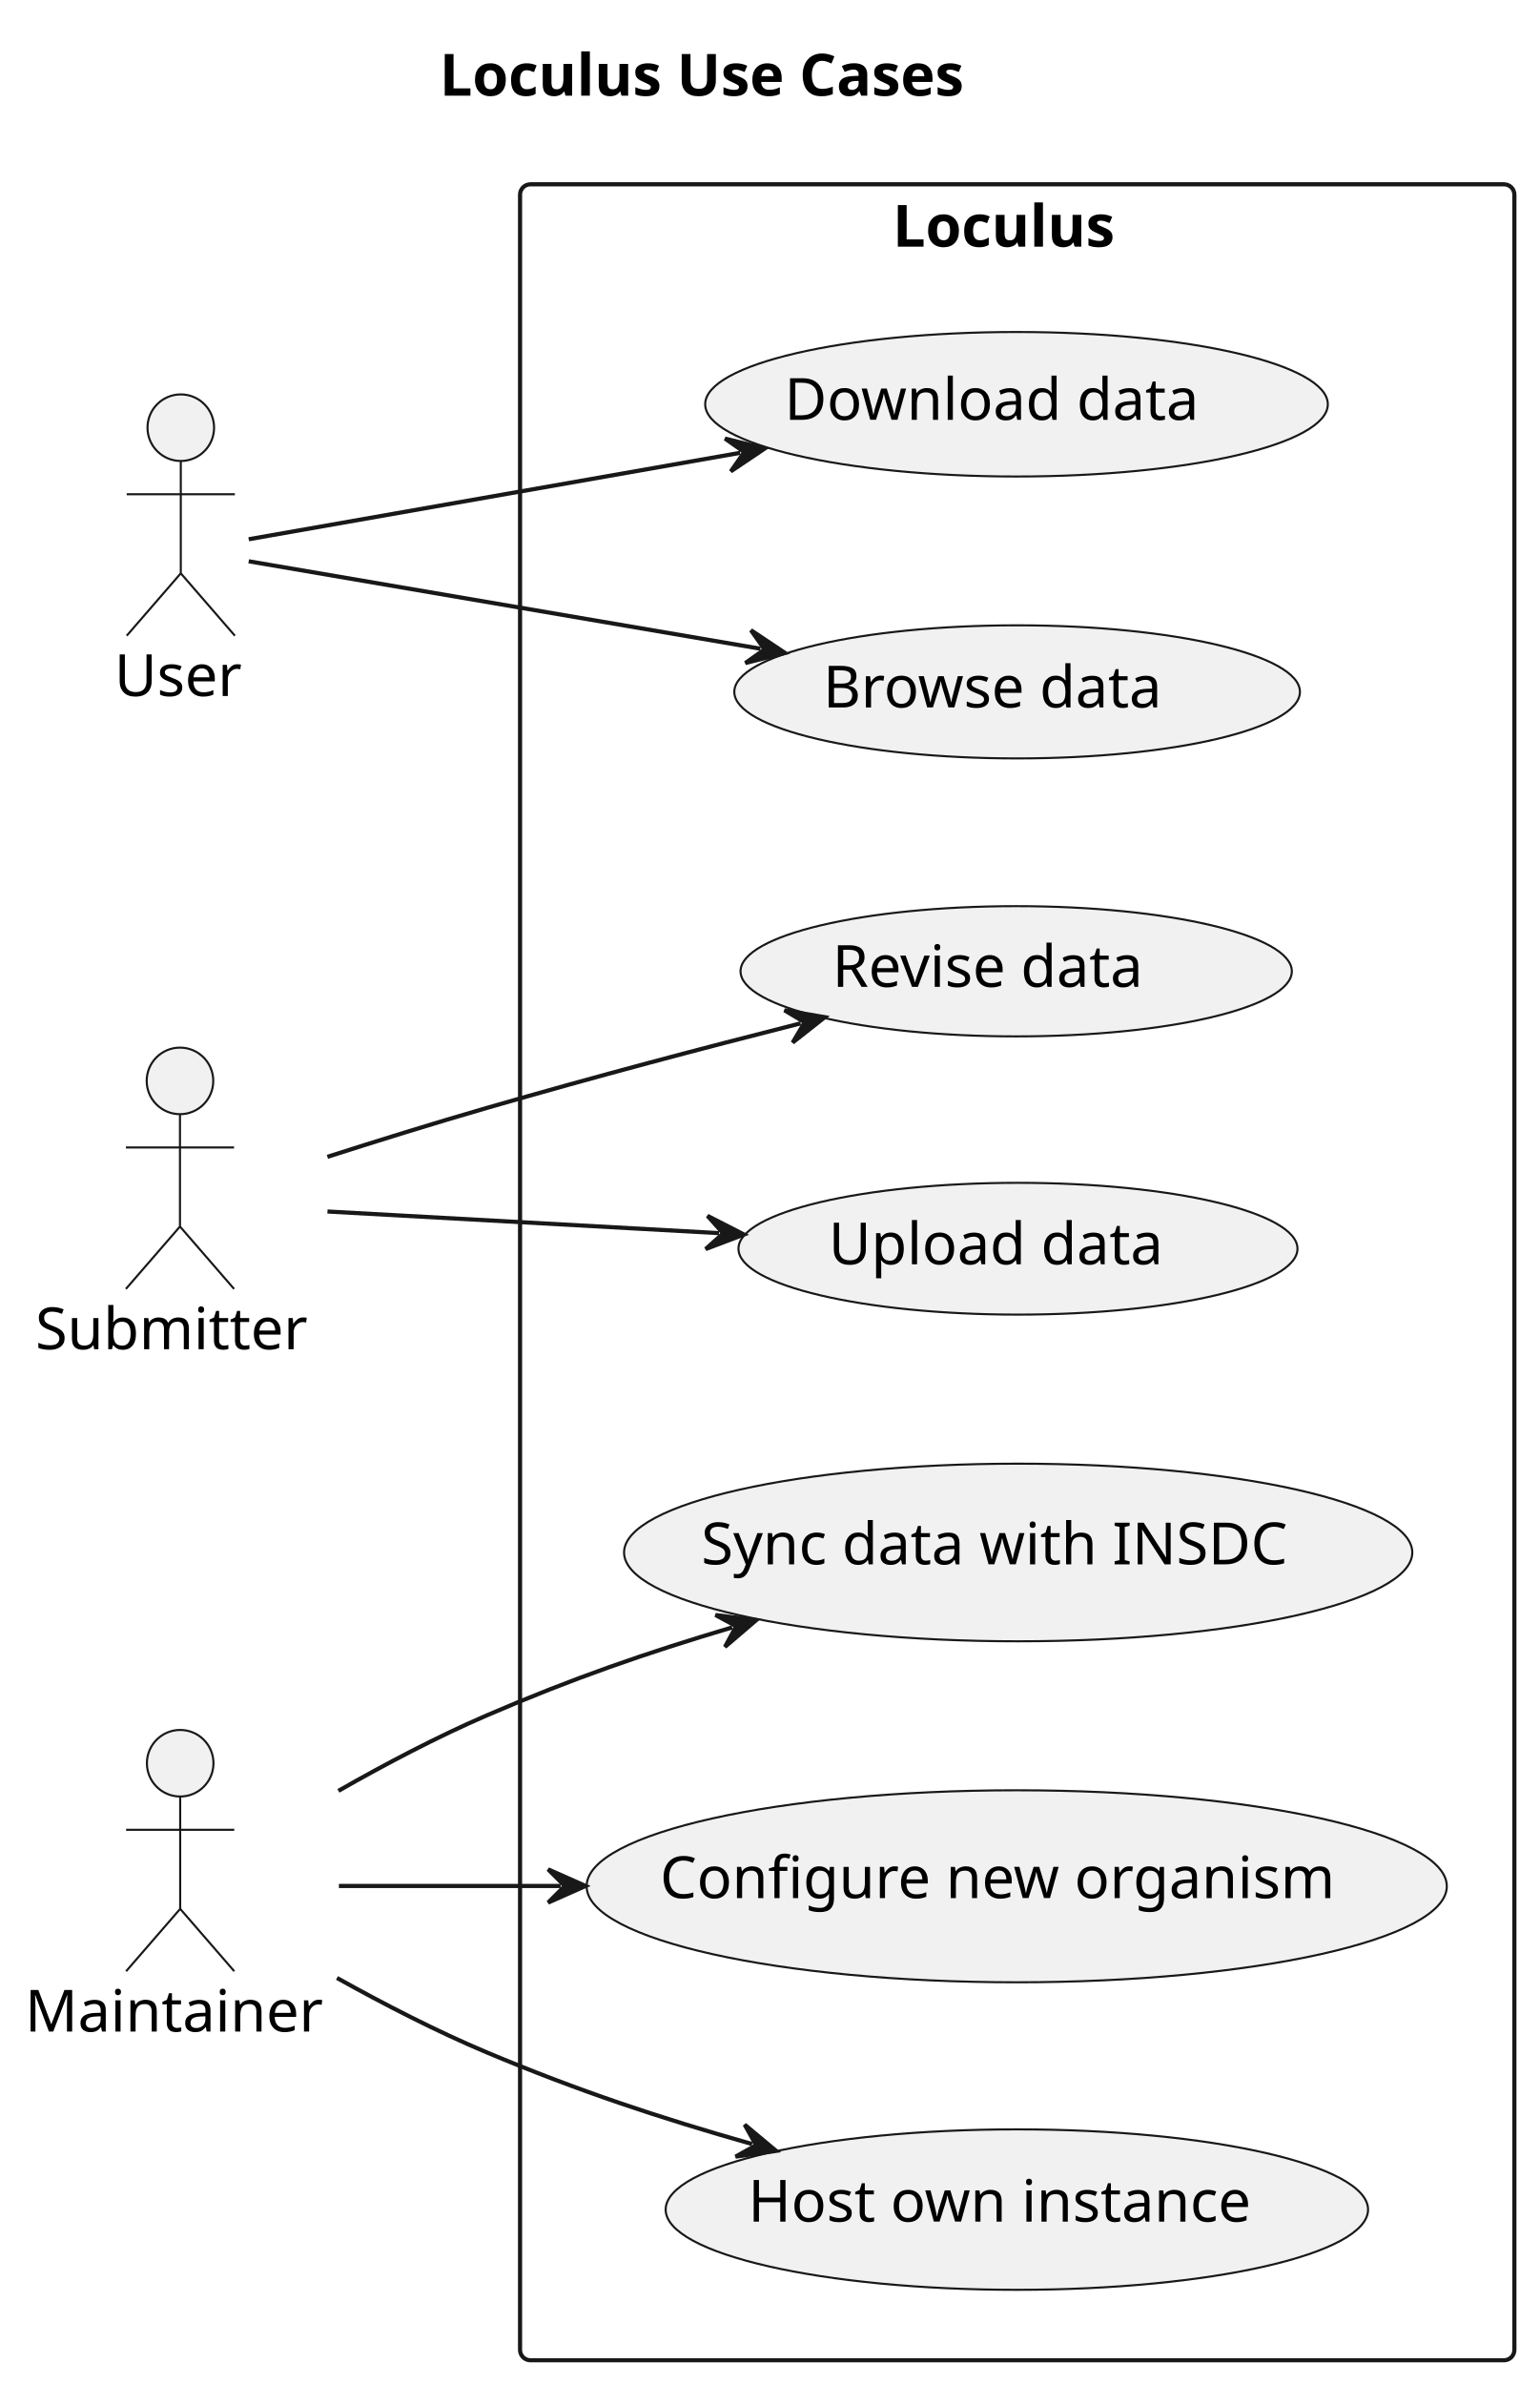
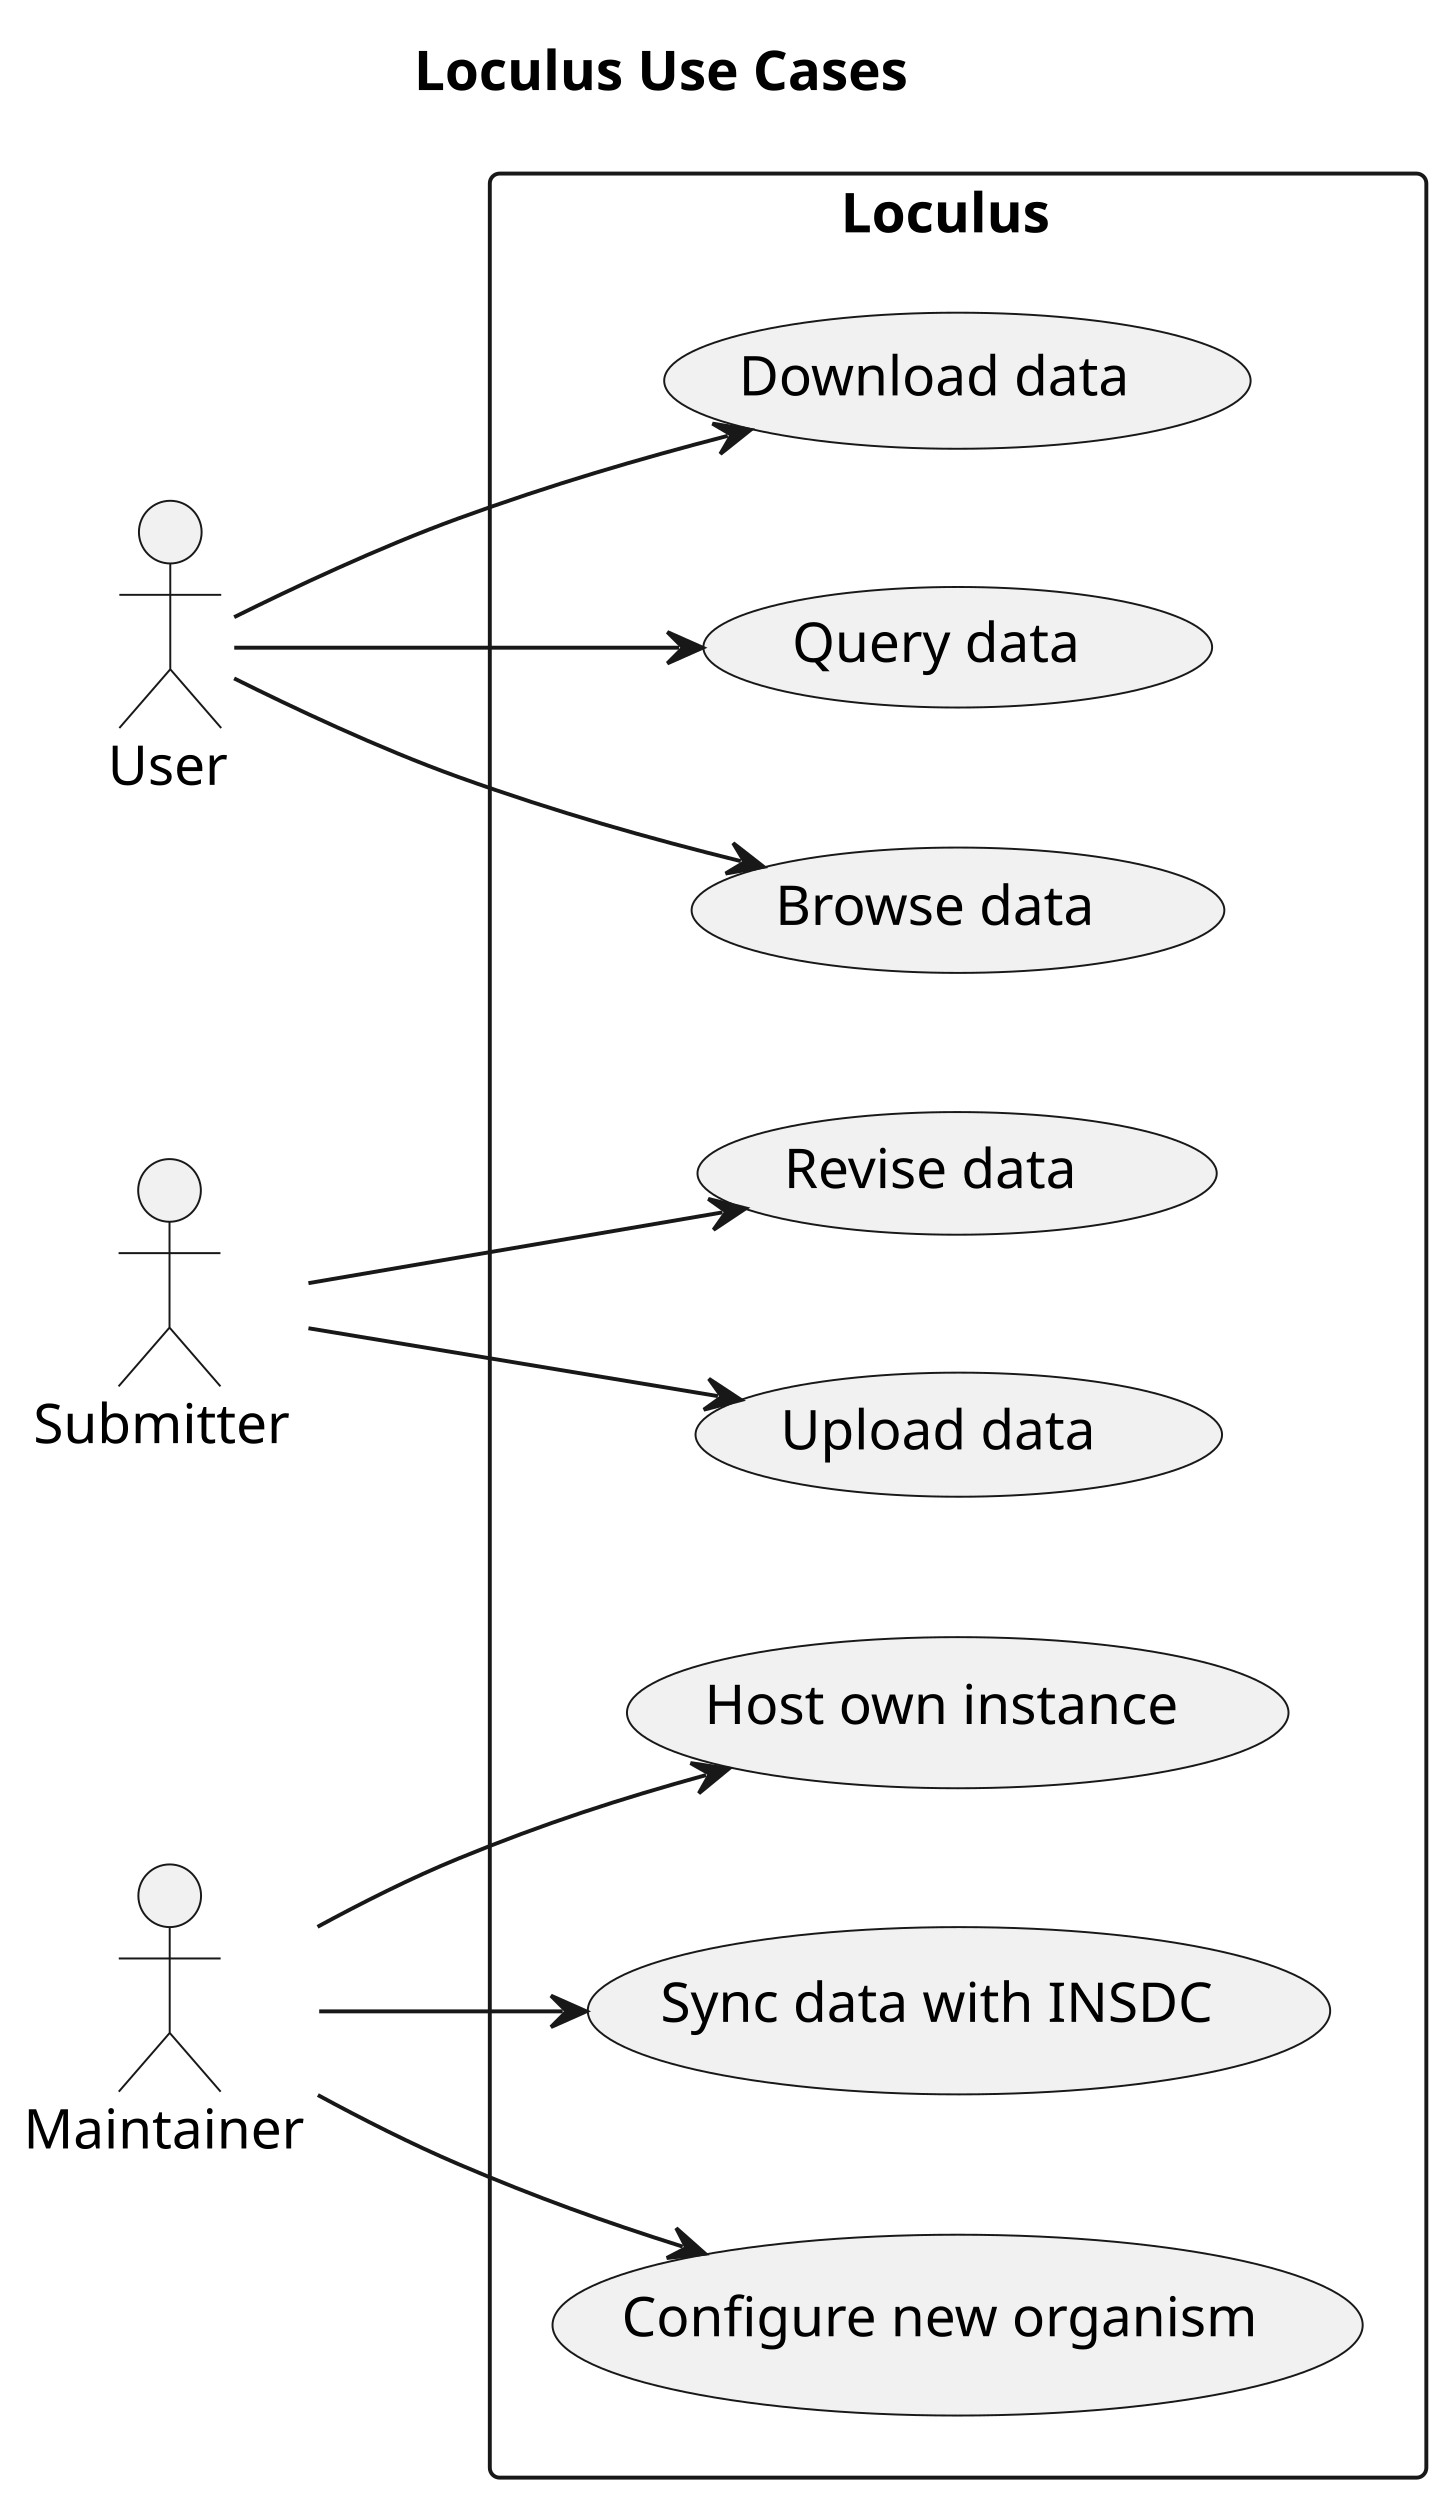
- <svg xmlns="http://www.w3.org/2000/svg" contentStyleType="text/css" height="573px" preserveAspectRatio="none" style="width:370px;height:573px;background:#FFFFFF;" version="1.1" viewBox="0 0 370 573" width="370px" zoomAndPan="magnify">
+ <svg xmlns="http://www.w3.org/2000/svg" contentStyleType="text/css" height="638px" preserveAspectRatio="none" style="width:370px;height:638px;background:#FFFFFF;" version="1.1" viewBox="0 0 370 638" width="370px" zoomAndPan="magnify">
  <defs />
  <g>
    <text fill="#000000" font-family="sans-serif" font-size="14" font-weight="bold" lengthAdjust="spacing" textLength="144.731" x="105.635" y="22.995">Loculus Use Cases</text>
    <g id="cluster_Loculus">
-       <rect fill="none" height="523" rx="2.5" ry="2.5" style="stroke:#181818;stroke-width:1.0;" width="239" x="125" y="44.297" />
+       <rect fill="none" height="588" rx="2.5" ry="2.5" style="stroke:#181818;stroke-width:1.0;" width="239" x="125" y="44.297" />
      <text fill="#000000" font-family="sans-serif" font-size="14" font-weight="bold" lengthAdjust="spacing" textLength="59.903" x="214.548" y="59.292">Loculus</text>
    </g>
    <g id="elem_upload">
-       <ellipse cx="244.682" cy="300.133" fill="#F1F1F1" rx="67.182" ry="15.836" style="stroke:#181818;stroke-width:0.5;" />
-       <text fill="#000000" font-family="sans-serif" font-size="14" lengthAdjust="spacing" textLength="85.039" x="199.162" y="303.881">Upload data</text>
+       <ellipse cx="244.682" cy="366.133" fill="#F1F1F1" rx="67.182" ry="15.836" style="stroke:#181818;stroke-width:0.5;" />
+       <text fill="#000000" font-family="sans-serif" font-size="14" lengthAdjust="spacing" textLength="85.039" x="199.162" y="369.881">Upload data</text>
    </g>
    <g id="elem_revise">
-       <ellipse cx="244.255" cy="233.448" fill="#F1F1F1" rx="66.255" ry="15.651" style="stroke:#181818;stroke-width:0.5;" />
-       <text fill="#000000" font-family="sans-serif" font-size="14" lengthAdjust="spacing" textLength="82.407" x="200.052" y="237.196">Revise data</text>
+       <ellipse cx="244.255" cy="299.448" fill="#F1F1F1" rx="66.255" ry="15.651" style="stroke:#181818;stroke-width:0.5;" />
+       <text fill="#000000" font-family="sans-serif" font-size="14" lengthAdjust="spacing" textLength="82.407" x="200.052" y="303.195">Revise data</text>
    </g>
    <g id="elem_browse">
-       <ellipse cx="244.477" cy="166.292" fill="#F1F1F1" rx="67.977" ry="15.995" style="stroke:#181818;stroke-width:0.5;" />
-       <text fill="#000000" font-family="sans-serif" font-size="14" lengthAdjust="spacing" textLength="87.268" x="197.843" y="170.04">Browse data</text>
+       <ellipse cx="244.477" cy="232.292" fill="#F1F1F1" rx="67.977" ry="15.995" style="stroke:#181818;stroke-width:0.5;" />
+       <text fill="#000000" font-family="sans-serif" font-size="14" lengthAdjust="spacing" textLength="87.268" x="197.843" y="236.04">Browse data</text>
    </g>
    <g id="elem_download">
      <ellipse cx="244.329" cy="97.163" fill="#F1F1F1" rx="74.829" ry="17.366" style="stroke:#181818;stroke-width:0.5;" />
      <text fill="#000000" font-family="sans-serif" font-size="14" lengthAdjust="spacing" textLength="105.574" x="188.542" y="100.91">Download data</text>
    </g>
+     <g id="elem_query">
+       <ellipse cx="244.416" cy="165.18" fill="#F1F1F1" rx="64.916" ry="15.383" style="stroke:#181818;stroke-width:0.5;" />
+       <text fill="#000000" font-family="sans-serif" font-size="14" lengthAdjust="spacing" textLength="78.531" x="202.151" y="168.928">Query data</text>
+     </g>
    <g id="elem_configure">
-       <ellipse cx="244.38" cy="453.373" fill="#F1F1F1" rx="103.38" ry="23.076" style="stroke:#181818;stroke-width:0.5;" />
-       <text fill="#000000" font-family="sans-serif" font-size="14" lengthAdjust="spacing" textLength="171.48" x="158.64" y="456.219">Configure new organism</text>
+       <ellipse cx="244.38" cy="593.373" fill="#F1F1F1" rx="103.38" ry="23.076" style="stroke:#181818;stroke-width:0.5;" />
+       <text fill="#000000" font-family="sans-serif" font-size="14" lengthAdjust="spacing" textLength="171.48" x="158.64" y="596.22">Configure new organism</text>
    </g>
    <g id="elem_host">
-       <ellipse cx="244.415" cy="531.08" fill="#F1F1F1" rx="84.415" ry="19.283" style="stroke:#181818;stroke-width:0.5;" />
-       <text fill="#000000" font-family="sans-serif" font-size="14" lengthAdjust="spacing" textLength="128.974" x="179.803" y="533.97">Host own instance</text>
+       <ellipse cx="244.415" cy="437.08" fill="#F1F1F1" rx="84.415" ry="19.283" style="stroke:#181818;stroke-width:0.5;" />
+       <text fill="#000000" font-family="sans-serif" font-size="14" lengthAdjust="spacing" textLength="128.974" x="179.803" y="439.97">Host own instance</text>
    </g>
    <g id="elem_insdc">
-       <ellipse cx="244.731" cy="373.143" fill="#F1F1F1" rx="94.731" ry="21.346" style="stroke:#181818;stroke-width:0.5;" />
-       <text fill="#000000" font-family="sans-serif" font-size="14" lengthAdjust="spacing" textLength="152.373" x="168.544" y="375.99">Sync data with INSDC</text>
+       <ellipse cx="244.731" cy="513.143" fill="#F1F1F1" rx="94.731" ry="21.346" style="stroke:#181818;stroke-width:0.5;" />
+       <text fill="#000000" font-family="sans-serif" font-size="14" lengthAdjust="spacing" textLength="152.373" x="168.544" y="515.99">Sync data with INSDC</text>
    </g>
    <g id="elem_user">
-       <ellipse cx="43.455" cy="102.797" fill="#F1F1F1" rx="8" ry="8" style="stroke:#181818;stroke-width:0.5;" />
-       <path d="M43.455,110.797 L43.455,137.797 M30.455,118.797 L56.455,118.797 M43.455,137.797 L30.455,152.797 M43.455,137.797 L56.455,152.797 " fill="none" style="stroke:#181818;stroke-width:0.5;" />
-       <text fill="#000000" font-family="sans-serif" font-size="14" lengthAdjust="spacing" textLength="31.91" x="27.5" y="167.292">User</text>
+       <ellipse cx="43.455" cy="135.797" fill="#F1F1F1" rx="8" ry="8" style="stroke:#181818;stroke-width:0.5;" />
+       <path d="M43.455,143.797 L43.455,170.797 M30.455,151.797 L56.455,151.797 M43.455,170.797 L30.455,185.797 M43.455,170.797 L56.455,185.797 " fill="none" style="stroke:#181818;stroke-width:0.5;" />
+       <text fill="#000000" font-family="sans-serif" font-size="14" lengthAdjust="spacing" textLength="31.91" x="27.5" y="200.292">User</text>
    </g>
    <g id="elem_submitter">
-       <ellipse cx="43.261" cy="259.797" fill="#F1F1F1" rx="8" ry="8" style="stroke:#181818;stroke-width:0.5;" />
-       <path d="M43.261,267.797 L43.261,294.797 M30.261,275.797 L56.261,275.797 M43.261,294.797 L30.261,309.797 M43.261,294.797 L56.261,309.797 " fill="none" style="stroke:#181818;stroke-width:0.5;" />
-       <text fill="#000000" font-family="sans-serif" font-size="14" lengthAdjust="spacing" textLength="69.522" x="8.5" y="324.292">Submitter</text>
+       <ellipse cx="43.261" cy="303.797" fill="#F1F1F1" rx="8" ry="8" style="stroke:#181818;stroke-width:0.5;" />
+       <path d="M43.261,311.797 L43.261,338.797 M30.261,319.797 L56.261,319.797 M43.261,338.797 L30.261,353.797 M43.261,338.797 L56.261,353.797 " fill="none" style="stroke:#181818;stroke-width:0.5;" />
+       <text fill="#000000" font-family="sans-serif" font-size="14" lengthAdjust="spacing" textLength="69.522" x="8.5" y="368.292">Submitter</text>
    </g>
    <g id="elem_maintainer">
-       <ellipse cx="43.31" cy="423.797" fill="#F1F1F1" rx="8" ry="8" style="stroke:#181818;stroke-width:0.5;" />
-       <path d="M43.31,431.797 L43.31,458.797 M30.311,439.797 L56.31,439.797 M43.31,458.797 L30.311,473.797 M43.31,458.797 L56.31,473.797 " fill="none" style="stroke:#181818;stroke-width:0.5;" />
-       <text fill="#000000" font-family="sans-serif" font-size="14" lengthAdjust="spacing" textLength="74.621" x="6" y="488.292">Maintainer</text>
+       <ellipse cx="43.31" cy="483.797" fill="#F1F1F1" rx="8" ry="8" style="stroke:#181818;stroke-width:0.5;" />
+       <path d="M43.31,491.797 L43.31,518.797 M30.311,499.797 L56.31,499.797 M43.31,518.797 L30.311,533.797 M43.31,518.797 L56.31,533.797 " fill="none" style="stroke:#181818;stroke-width:0.5;" />
+       <text fill="#000000" font-family="sans-serif" font-size="14" lengthAdjust="spacing" textLength="74.621" x="6" y="548.292">Maintainer</text>
    </g>
    <g id="link_submitter_upload">
-       <path d="M78.71,291.187 C106.16,292.707 139.479,294.546 172.829,296.386 " fill="none" id="submitter-to-upload" style="stroke:#181818;stroke-width:1.0;" />
-       <polygon fill="#181818" points="178.82,296.717,170.054,292.227,173.828,296.441,169.613,300.215,178.82,296.717" style="stroke:#181818;stroke-width:1.0;" />
+       <path d="M78.71,338.967 C109.05,343.997 147.961,350.456 183.211,356.296 " fill="none" id="submitter-to-upload" style="stroke:#181818;stroke-width:1.0;" />
+       <polygon fill="#181818" points="189.13,357.277,180.905,351.86,184.197,356.46,179.597,359.752,189.13,357.277" style="stroke:#181818;stroke-width:1.0;" />
    </g>
    <g id="link_submitter_revise">
-       <path d="M78.69,278.047 C90.75,274.187 104.44,269.927 117,266.297 C143.82,258.547 168.254,252.103 192.444,245.963 " fill="none" id="submitter-to-revise" style="stroke:#181818;stroke-width:1.0;" />
-       <polygon fill="#181818" points="198.26,244.487,188.553,242.824,193.414,245.717,190.521,250.578,198.26,244.487" style="stroke:#181818;stroke-width:1.0;" />
+       <path d="M78.71,327.457 C109.38,322.207 148.956,315.447 184.376,309.397 " fill="none" id="submitter-to-revise" style="stroke:#181818;stroke-width:1.0;" />
+       <polygon fill="#181818" points="190.29,308.387,180.745,305.959,185.361,309.229,182.092,313.845,190.29,308.387" style="stroke:#181818;stroke-width:1.0;" />
    </g>
    <g id="link_user_browse">
-       <path d="M59.78,134.907 C87,139.557 139.166,148.465 182.786,155.925 " fill="none" id="user-to-browse" style="stroke:#181818;stroke-width:1.0;" />
-       <polygon fill="#181818" points="188.7,156.937,180.503,151.477,183.772,156.094,179.155,159.363,188.7,156.937" style="stroke:#181818;stroke-width:1.0;" />
+       <path d="M59.75,173.127 C74.22,180.347 96.7,191.007 117,198.297 C142.25,207.367 165.278,213.847 189.048,219.767 " fill="none" id="user-to-browse" style="stroke:#181818;stroke-width:1.0;" />
+       <polygon fill="#181818" points="194.87,221.217,187.103,215.16,190.018,220.008,185.17,222.923,194.87,221.217" style="stroke:#181818;stroke-width:1.0;" />
    </g>
    <g id="link_user_download">
-       <path d="M59.78,129.607 C86,124.997 134.94,116.385 177.921,108.835 " fill="none" id="user-to-download" style="stroke:#181818;stroke-width:1.0;" />
-       <polygon fill="#181818" points="183.83,107.797,174.274,105.414,178.905,108.662,175.658,113.294,183.83,107.797" style="stroke:#181818;stroke-width:1.0;" />
+       <path d="M59.76,157.497 C74.24,150.307 96.72,139.667 117,132.297 C141.09,123.537 162.634,117.241 185.724,111.221 " fill="none" id="user-to-download" style="stroke:#181818;stroke-width:1.0;" />
+       <polygon fill="#181818" points="191.53,109.707,181.812,108.107,186.692,110.968,183.83,115.848,191.53,109.707" style="stroke:#181818;stroke-width:1.0;" />
+     </g>
+     <g id="link_user_query">
+       <path d="M59.78,165.297 C85.09,165.297 131.07,165.297 173.31,165.297 " fill="none" id="user-to-query" style="stroke:#181818;stroke-width:1.0;" />
+       <polygon fill="#181818" points="179.31,165.297,170.31,161.297,174.31,165.297,170.31,169.297,179.31,165.297" style="stroke:#181818;stroke-width:1.0;" />
    </g>
    <g id="link_maintainer_configure">
-       <path d="M81.46,453.297 C98.44,453.297 113.49,453.297 134.75,453.297 " fill="none" id="maintainer-to-configure" style="stroke:#181818;stroke-width:1.0;" />
-       <polygon fill="#181818" points="140.75,453.297,131.75,449.297,135.75,453.297,131.75,457.297,140.75,453.297" style="stroke:#181818;stroke-width:1.0;" />
+       <path d="M81.12,534.657 C92.42,540.787 105.04,547.187 117,552.297 C137.06,560.867 153.831,566.872 174.221,573.342 " fill="none" id="maintainer-to-configure" style="stroke:#181818;stroke-width:1.0;" />
+       <polygon fill="#181818" points="179.94,575.157,172.571,568.622,175.174,573.645,170.152,576.247,179.94,575.157" style="stroke:#181818;stroke-width:1.0;" />
    </g>
    <g id="link_maintainer_host">
-       <path d="M81,475.407 C92.29,481.707 104.94,488.227 117,493.297 C139.2,502.627 158.698,509.058 180.778,515.328 " fill="none" id="maintainer-to-host" style="stroke:#181818;stroke-width:1.0;" />
-       <polygon fill="#181818" points="186.55,516.967,178.985,510.661,181.74,515.601,176.8,518.356,186.55,516.967" style="stroke:#181818;stroke-width:1.0;" />
+       <path d="M81.03,491.727 C92.33,485.587 104.97,479.227 117,474.297 C139.02,465.267 158.237,459.067 180.177,452.997 " fill="none" id="maintainer-to-host" style="stroke:#181818;stroke-width:1.0;" />
+       <polygon fill="#181818" points="185.96,451.397,176.219,449.942,181.141,452.73,178.352,457.652,185.96,451.397" style="stroke:#181818;stroke-width:1.0;" />
    </g>
    <g id="link_maintainer_insdc">
-       <path d="M81.34,430.437 C92.54,424.047 105.05,417.447 117,412.297 C137.58,403.427 155.079,397.368 175.989,391.148 " fill="none" id="maintainer-to-insdc" style="stroke:#181818;stroke-width:1.0;" />
-       <polygon fill="#181818" points="181.74,389.437,171.973,388.169,176.947,390.863,174.254,395.837,181.74,389.437" style="stroke:#181818;stroke-width:1.0;" />
+       <path d="M81.46,513.297 C100.8,513.297 119.43,513.297 143.61,513.297 " fill="none" id="maintainer-to-insdc" style="stroke:#181818;stroke-width:1.0;" />
+       <polygon fill="#181818" points="149.61,513.297,140.61,509.297,144.61,513.297,140.61,517.297,149.61,513.297" style="stroke:#181818;stroke-width:1.0;" />
    </g>
  </g>
</svg>
